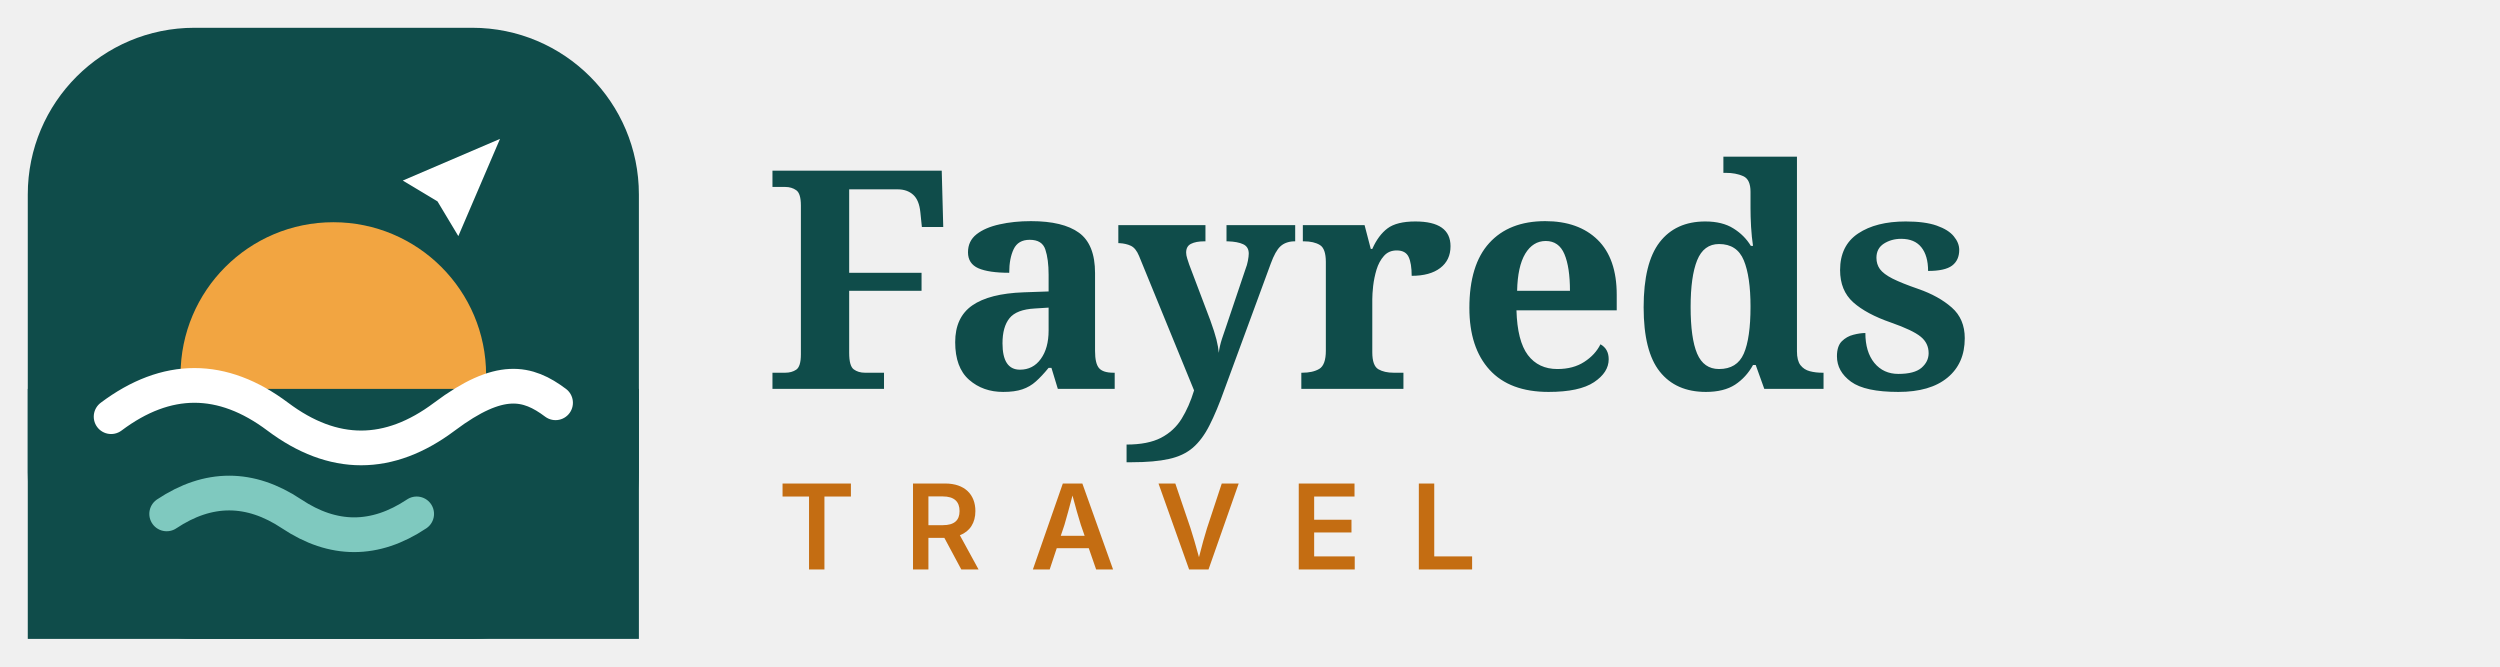
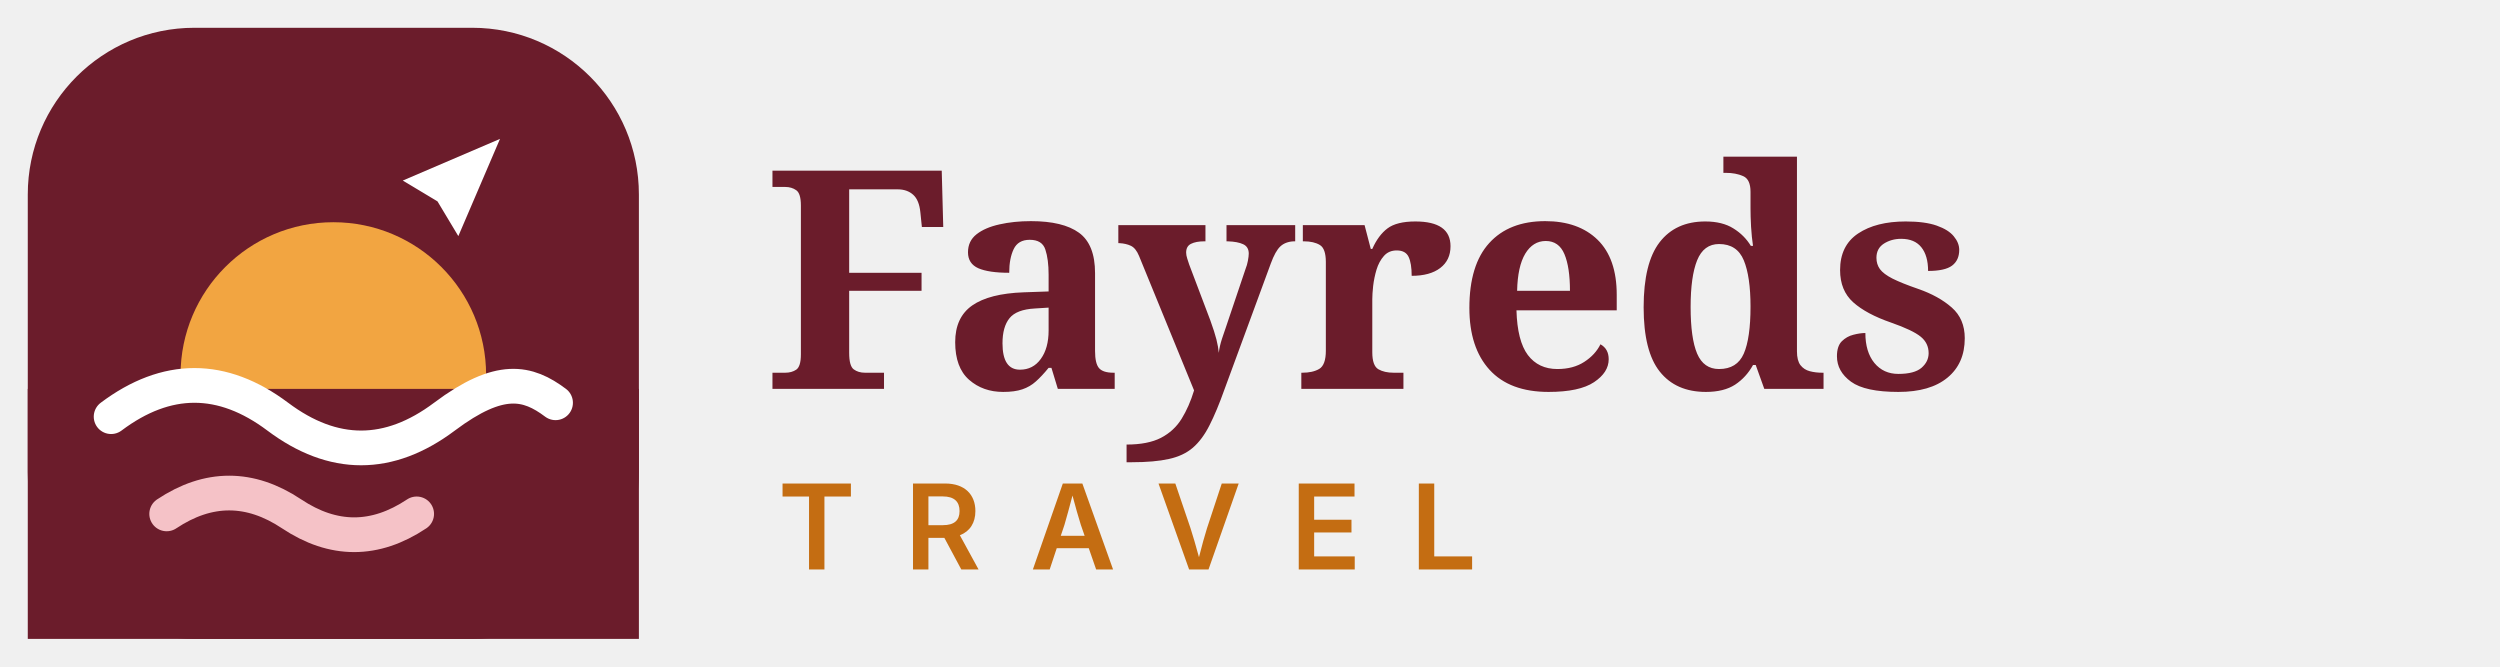
<svg xmlns="http://www.w3.org/2000/svg" width="360" height="96" viewBox="0 0 360 96" role="img" aria-label="Fayreds Travel">
-   <rect x="4" y="4" width="88" height="88" rx="24" fill="#0f4c4a" />
+   <rect x="4" y="4" width="88" height="88" rx="24" fill="#6b1c2b" />
  <circle cx="48" cy="54" r="22" fill="#f2a541" />
-   <rect x="4" y="56" width="88" height="36" fill="#0f4c4a" />
+   <rect x="4" y="56" width="88" height="36" fill="#6b1c2b" />
  <path d="M16 60c8-6 16-6 24 0s16 6 24 0 12-5 16-2" fill="none" stroke="#fff" stroke-width="5" stroke-linecap="round" />
-   <path d="M24 74c6-4 12-4 18 0s12 4 18 0" fill="none" stroke="#7fc9bf" stroke-width="5" stroke-linecap="round" />
+   <path d="M24 74c6-4 12-4 18 0s12 4 18 0" fill="none" stroke="#f5c2c7" stroke-width="5" stroke-linecap="round" />
  <path d="M58 26l14-6-6 14-3-5z" fill="#fff" />
-   <text x="110" y="56" font-family="Fraunces, Georgia, serif" font-size="44" font-weight="700" fill="#0f4c4a">Fayreds</text>
+   <text x="110" y="56" font-family="Fraunces, Georgia, serif" font-size="44" font-weight="700" fill="#6b1c2b">Fayreds</text>
  <text x="112" y="82" font-family="Inter, Arial, sans-serif" font-size="17" font-weight="600" letter-spacing="7" fill="#c46d12">TRAVEL</text>
</svg>
